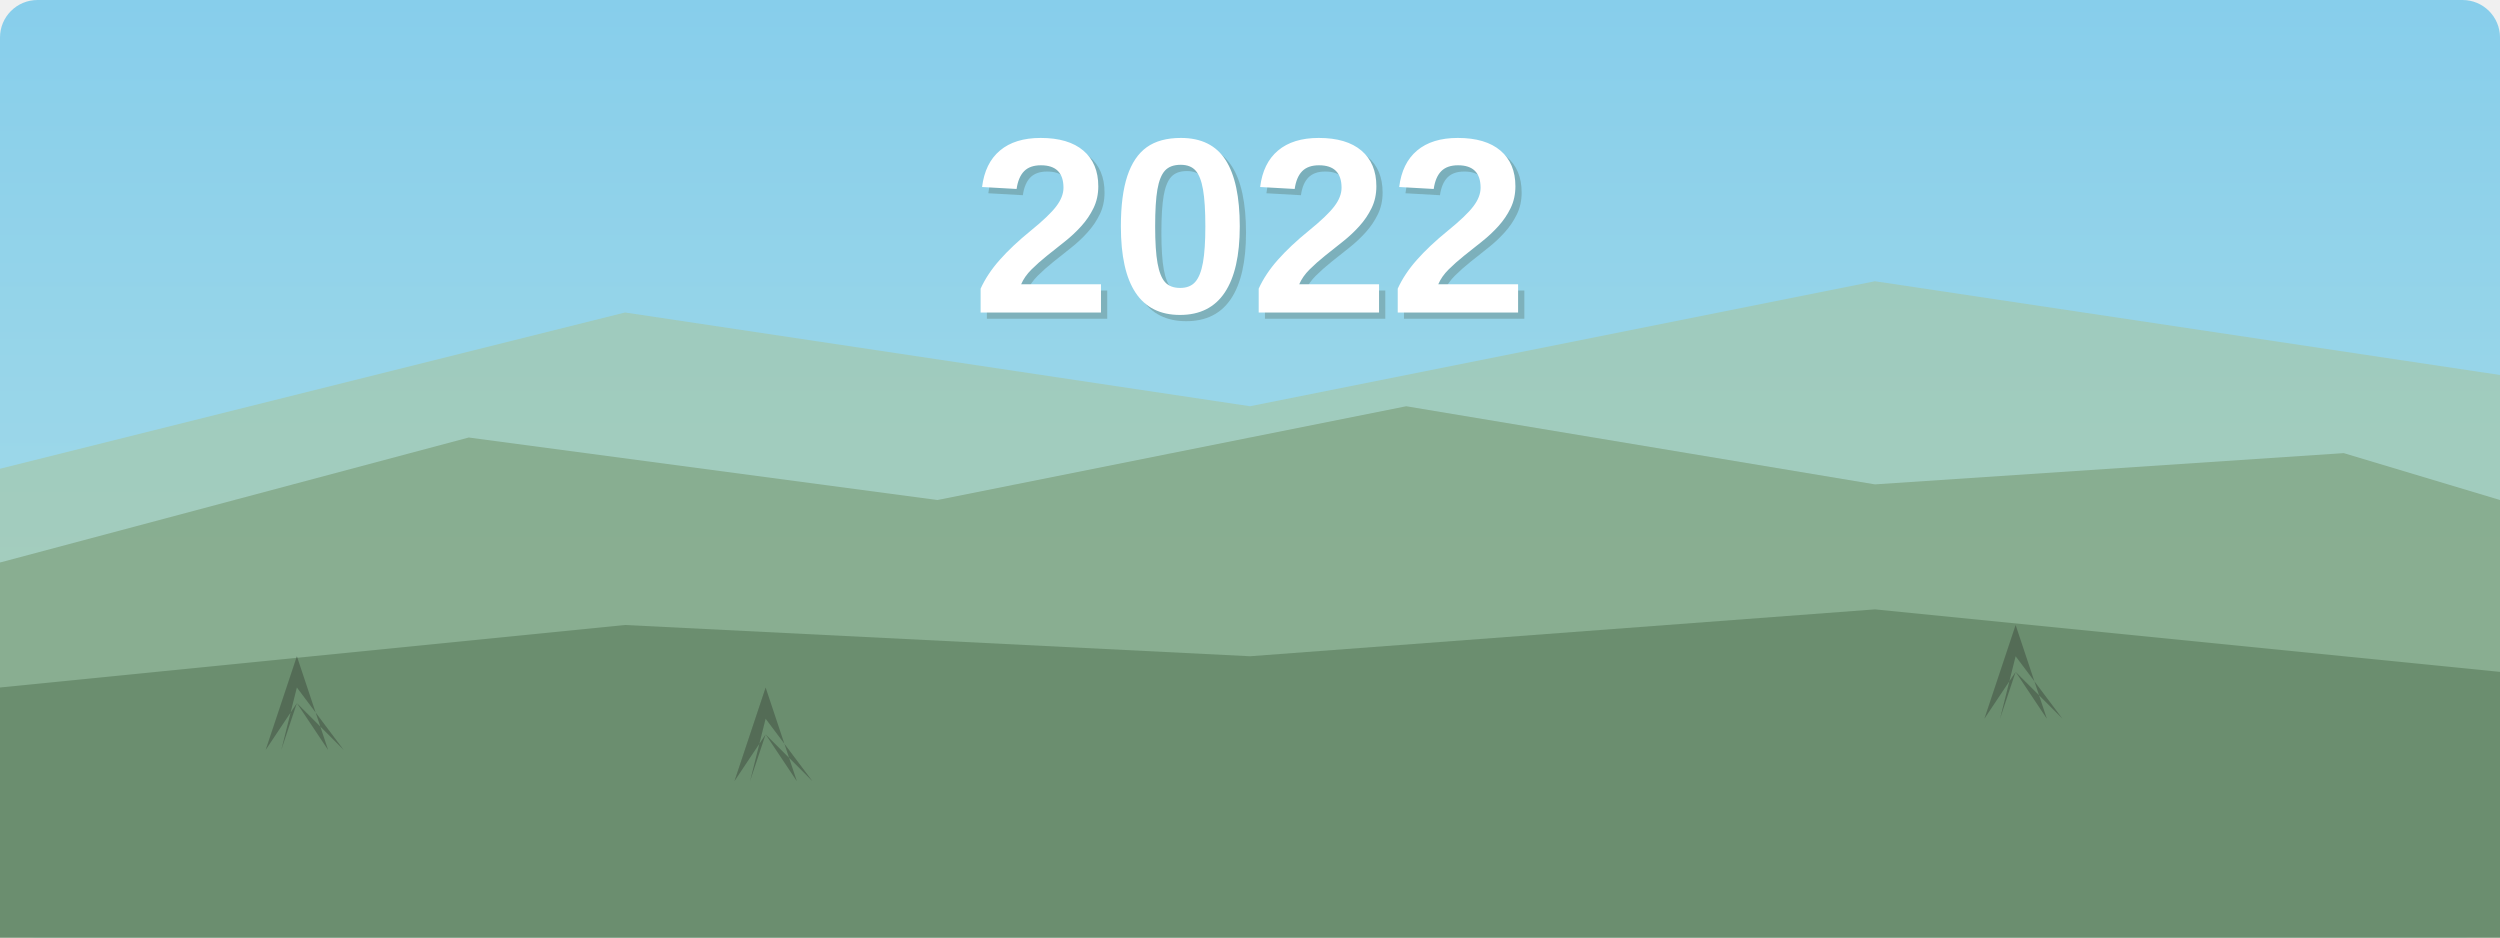
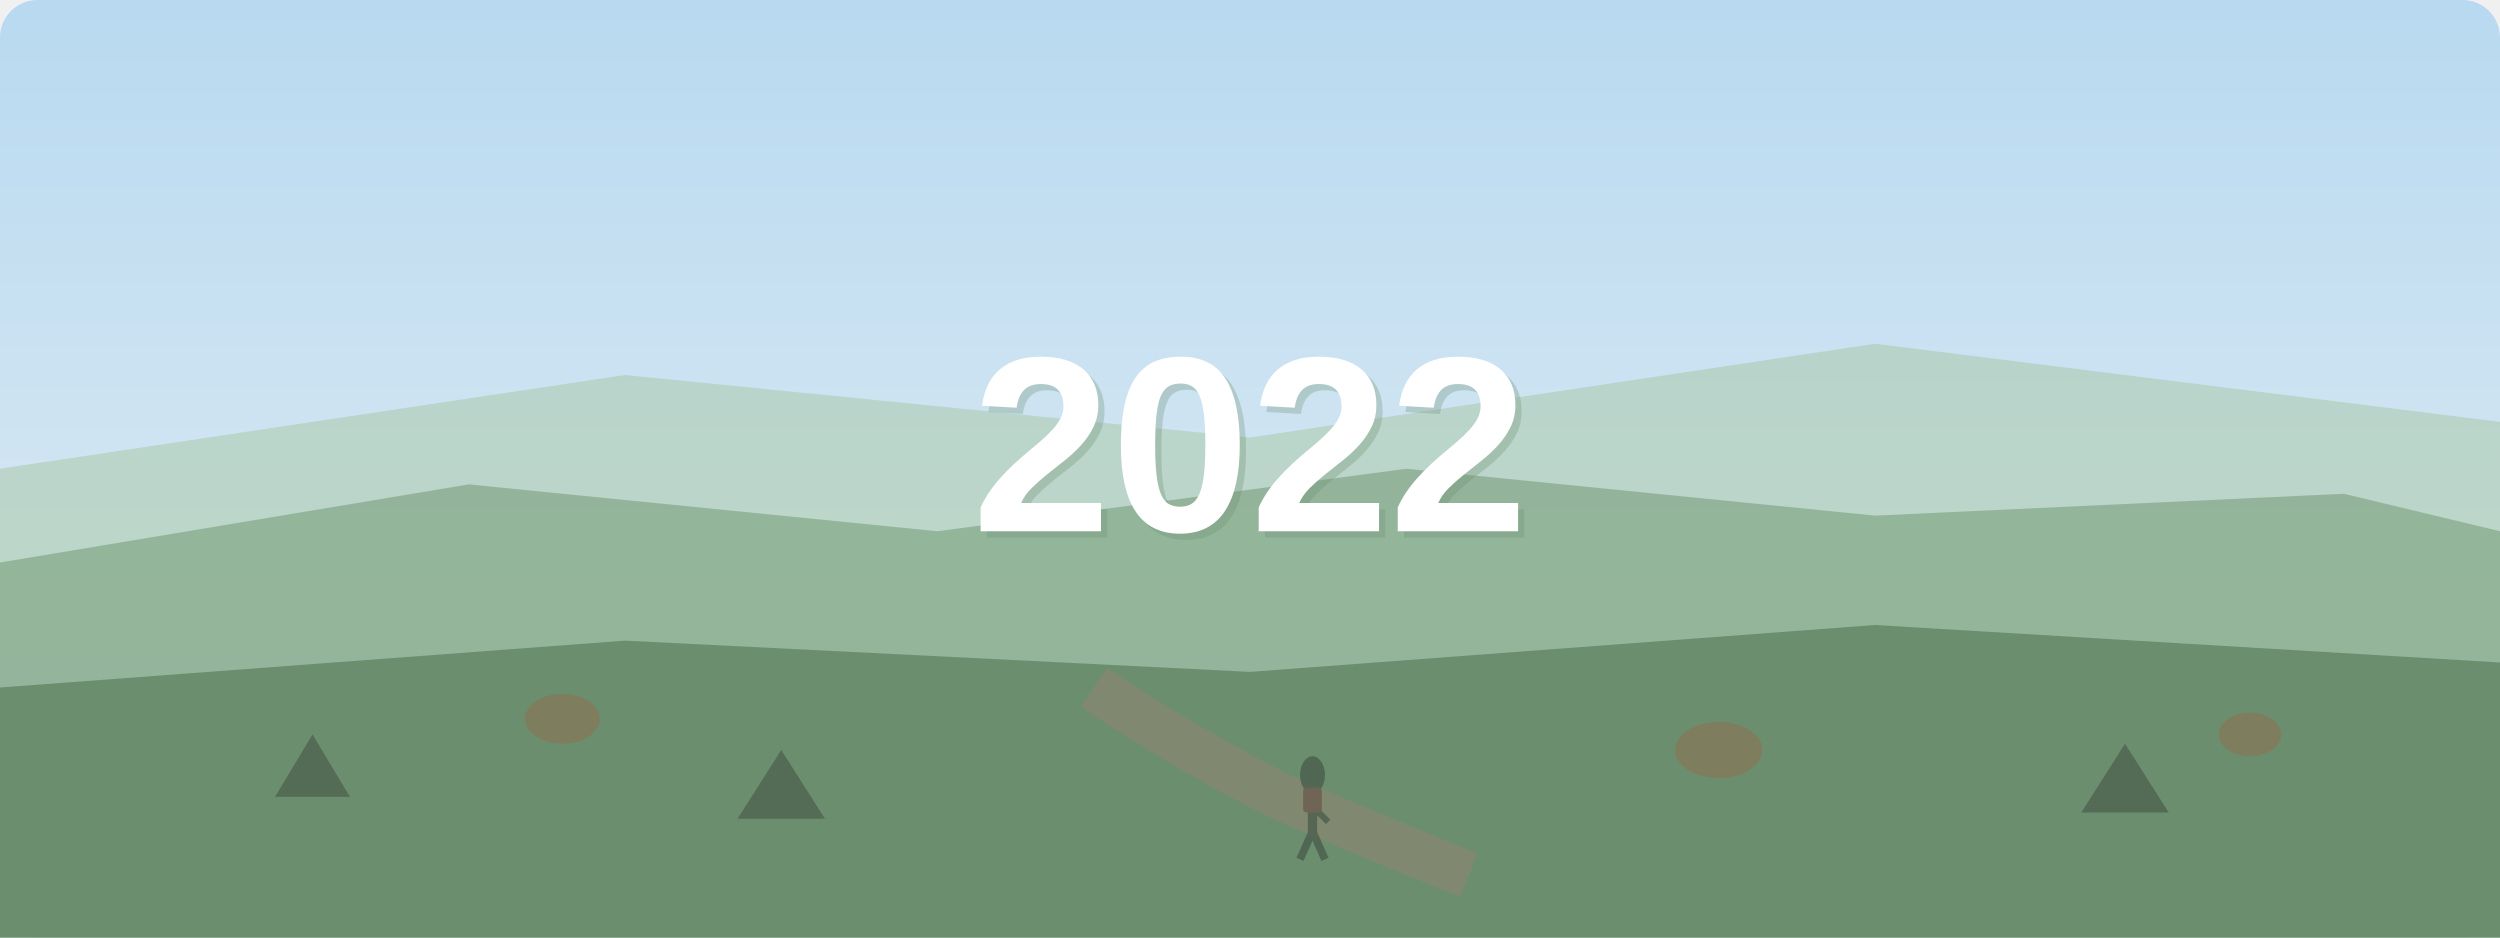
<svg xmlns="http://www.w3.org/2000/svg" viewBox="0 0 800 300">
  <defs>
    <linearGradient id="sky-2022" x1="0%" y1="0%" x2="0%" y2="100%">
-       <stop offset="0%" style="stop-color:#87CEEB;stop-opacity:1" />
-       <stop offset="100%" style="stop-color:#B0E0E6;stop-opacity:1" />
+       <stop offset="0%" style="stop-color:#B8D9F0;stop-opacity:1" />
+       <stop offset="100%" style="stop-color:#E8F0F5;stop-opacity:1" />
    </linearGradient>
  </defs>
  <rect width="800" height="300" fill="url(#sky-2022)" rx="12" />
-   <path d="M 0 150 L 200 100 L 400 130 L 600 90 L 800 120 L 800 300 L 0 300 Z" fill="#A5C5A1" opacity="0.6" />
-   <path d="M 0 180 L 150 140 L 300 160 L 450 130 L 600 155 L 750 145 L 800 160 L 800 300 L 0 300 Z" fill="#82A686" opacity="0.8" />
-   <path d="M 0 220 L 200 200 L 400 210 L 600 195 L 800 215 L 800 300 L 0 300 Z" fill="#6B8E6F" />
+   <path d="M 0 150 L 200 120 L 400 140 L 600 110 L 800 135 L 800 300 L 0 300 Z" fill="#A5C5A1" opacity="0.5" />
+   <path d="M 0 180 L 150 155 L 300 170 L 450 150 L 600 165 L 750 158 L 800 170 L 800 300 L 0 300 Z" fill="#82A686" opacity="0.7" />
+   <path d="M 0 220 L 200 205 L 400 215 L 600 200 L 800 212 L 800 300 L 0 300 Z" fill="#6B8E6F" />
+   <path d="M 350 220 Q 380 240 410 255 Q 440 268 470 280" stroke="#A0826D" stroke-width="15" fill="none" opacity="0.4" />
+   <g opacity="0.6">
+     <ellipse cx="180" cy="230" rx="12" ry="8" fill="#8B7355" />
+     <ellipse cx="550" cy="240" rx="14" ry="9" fill="#8B7355" />
+     <ellipse cx="720" cy="235" rx="10" ry="7" fill="#8B7355" />
+   </g>
  <g opacity="0.7">
-     <path d="M 100 240 L 95 220 L 90 240 L 95 225 L 85 240 L 95 210 L 105 240 L 95 225 L 110 240 L 95 220 L 100 240 Z" fill="#4A5E4C" />
-     <path d="M 250 250 L 245 230 L 240 250 L 245 235 L 235 250 L 245 220 L 255 250 L 245 235 L 260 250 L 245 230 L 250 250 Z" fill="#4A5E4C" />
-     <path d="M 650 230 L 645 210 L 640 230 L 645 215 L 635 230 L 645 200 L 655 230 L 645 215 L 660 230 L 645 210 L 650 230 Z" fill="#4A5E4C" />
+     <polygon points="100,235 88,255 112,255" fill="#4A5E4C" />
+     <polygon points="250,240 236,262 264,262" fill="#4A5E4C" />
+     <polygon points="680,238 666,260 694,260" fill="#4A5E4C" />
  </g>
-   <text x="402" y="102" font-family="Arial, sans-serif" font-size="80" font-weight="bold" fill="#4A5E4C" text-anchor="middle" opacity="0.3">2022</text>
-   <text x="400" y="100" font-family="Arial, sans-serif" font-size="80" font-weight="bold" fill="white" text-anchor="middle">2022</text>
+   <g opacity="0.8">
+     <ellipse cx="420" cy="248" rx="4" ry="6" fill="#4A5E4C" />
+     <line x1="420" y1="254" x2="420" y2="266" stroke="#4A5E4C" stroke-width="3" />
+     <line x1="420" y1="258" x2="425" y2="263" stroke="#4A5E4C" stroke-width="2" />
+     <line x1="420" y1="266" x2="416" y2="275" stroke="#4A5E4C" stroke-width="2.5" />
+     <line x1="420" y1="266" x2="424" y2="275" stroke="#4A5E4C" stroke-width="2.5" />
+     <rect x="417" y="252" width="6" height="8" rx="1" fill="#6B5D4F" />
+   </g>
+   <text x="402" y="172" font-family="Arial, sans-serif" font-size="80" font-weight="bold" fill="#6B8E6F" text-anchor="middle" opacity="0.3">2022</text>
+   <text x="400" y="170" font-family="Arial, sans-serif" font-size="80" font-weight="bold" fill="white" text-anchor="middle">2022</text>
</svg>
